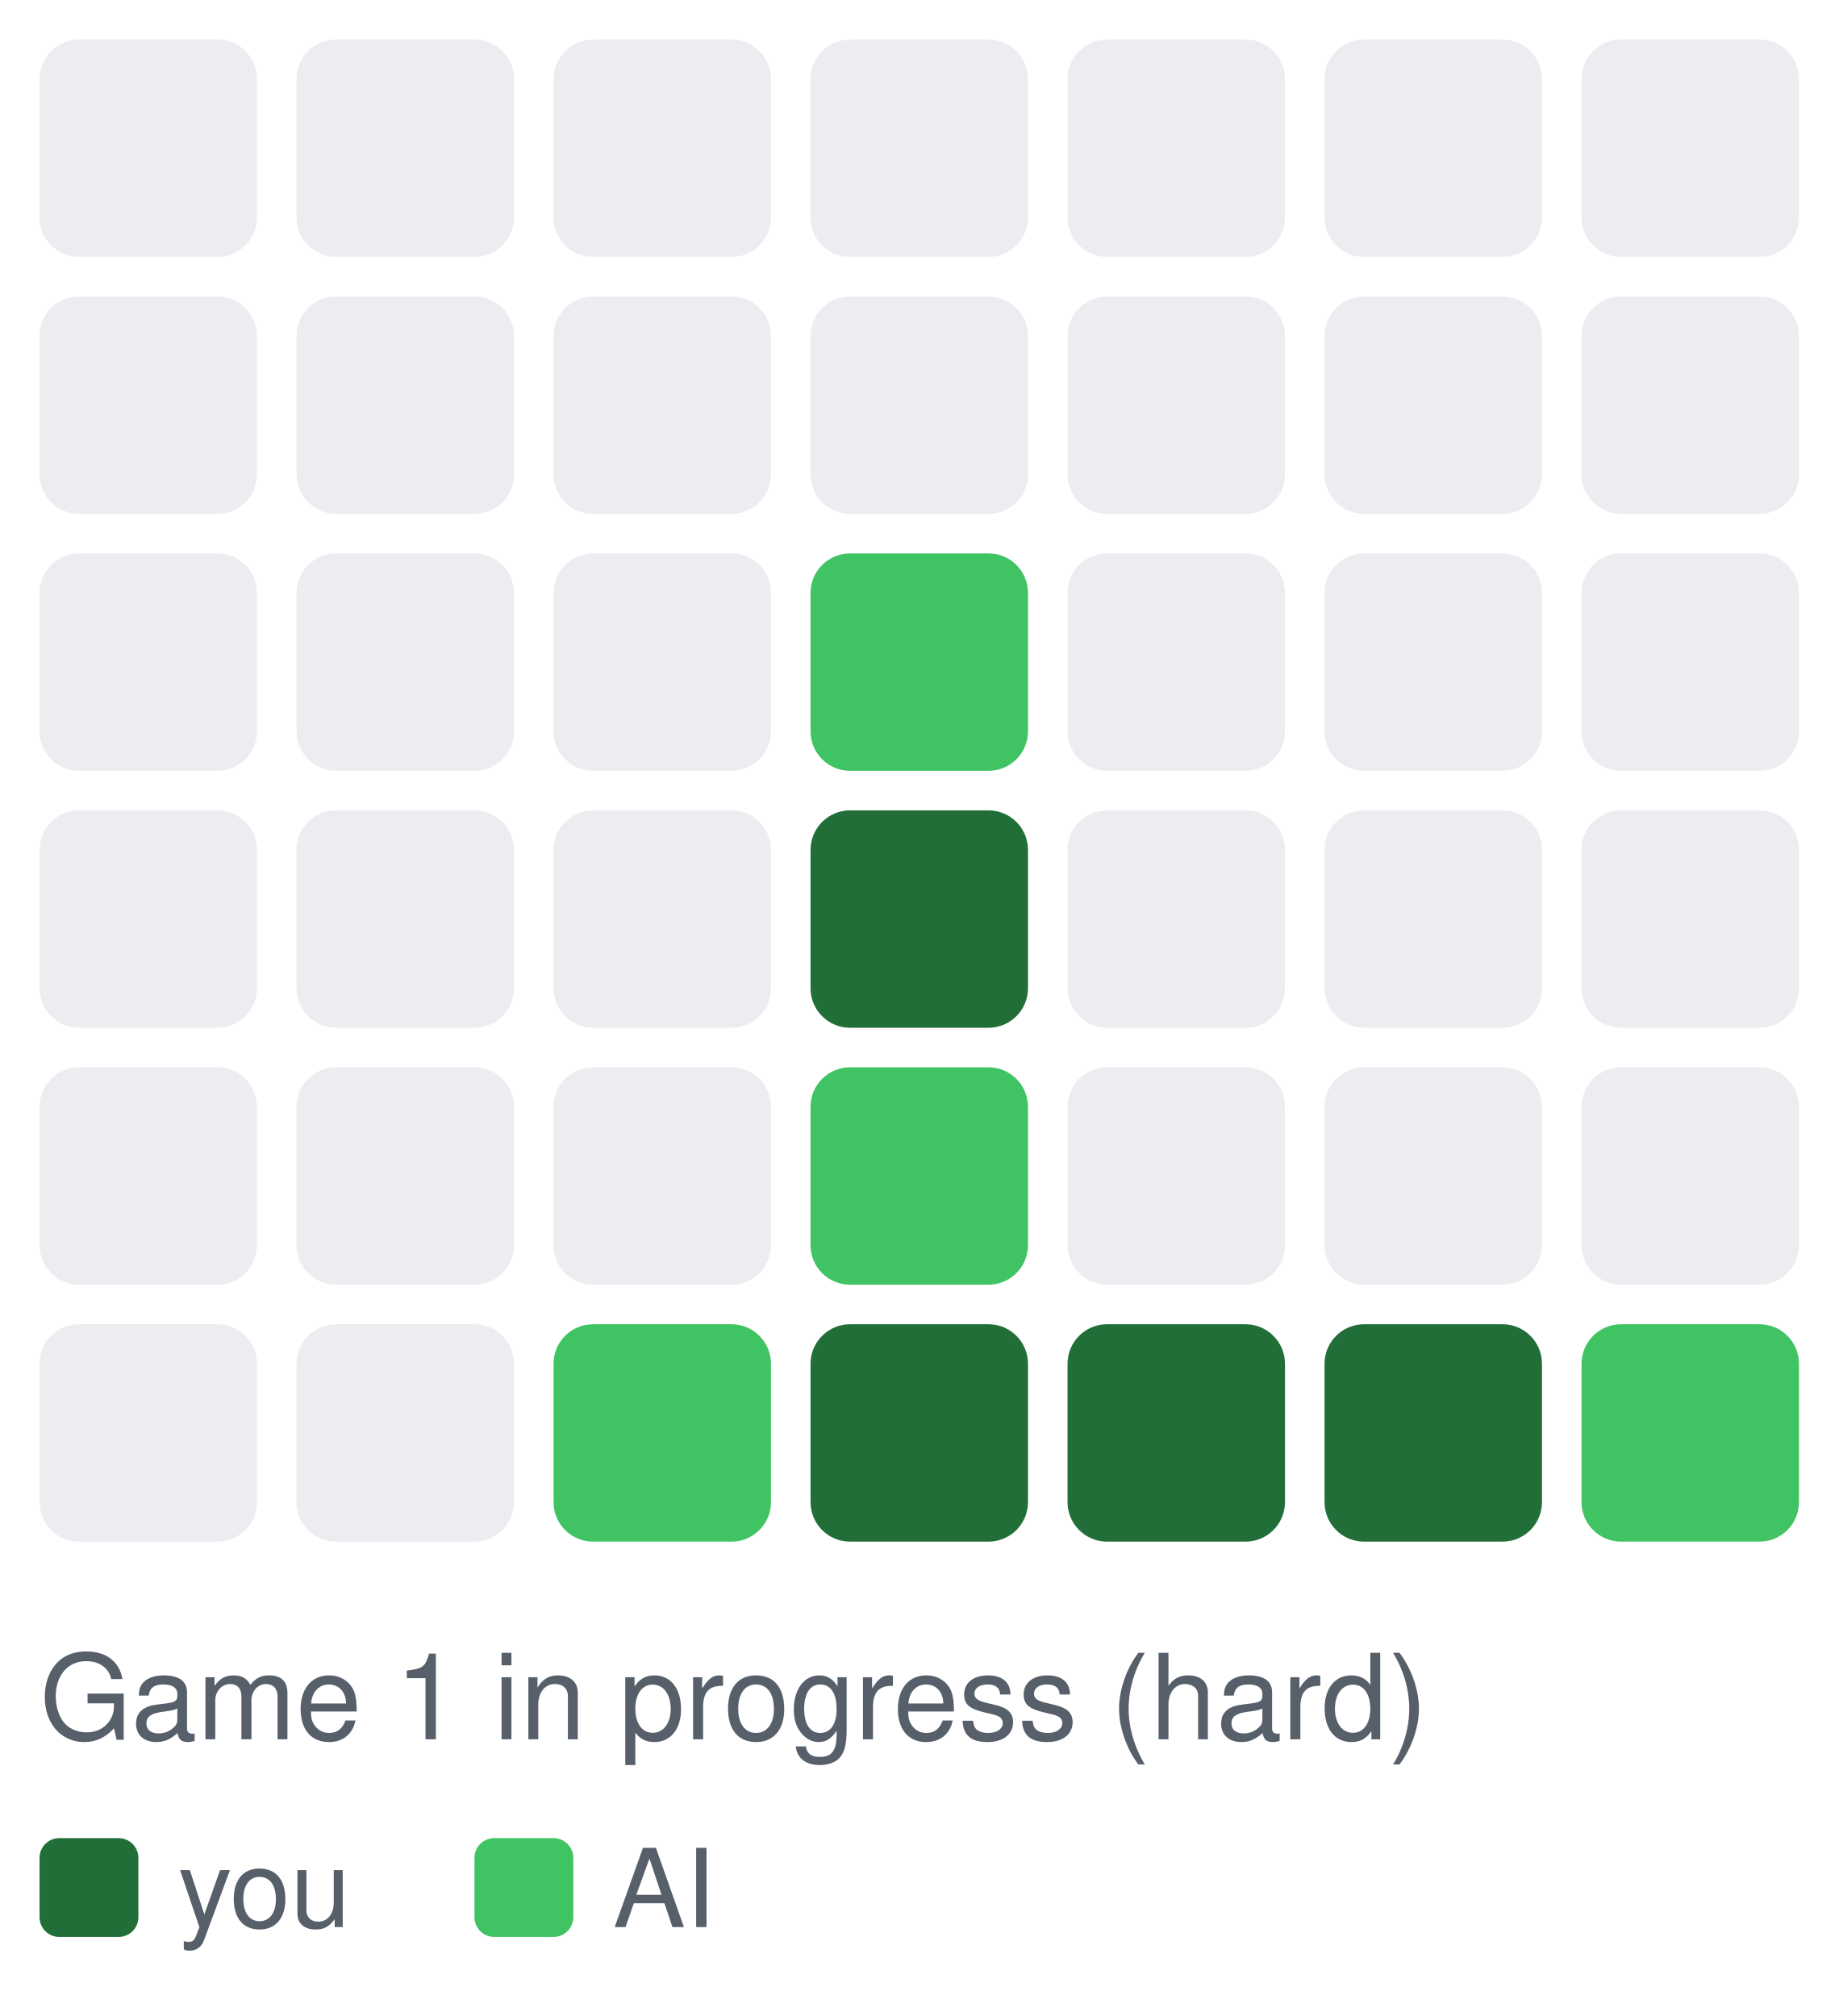
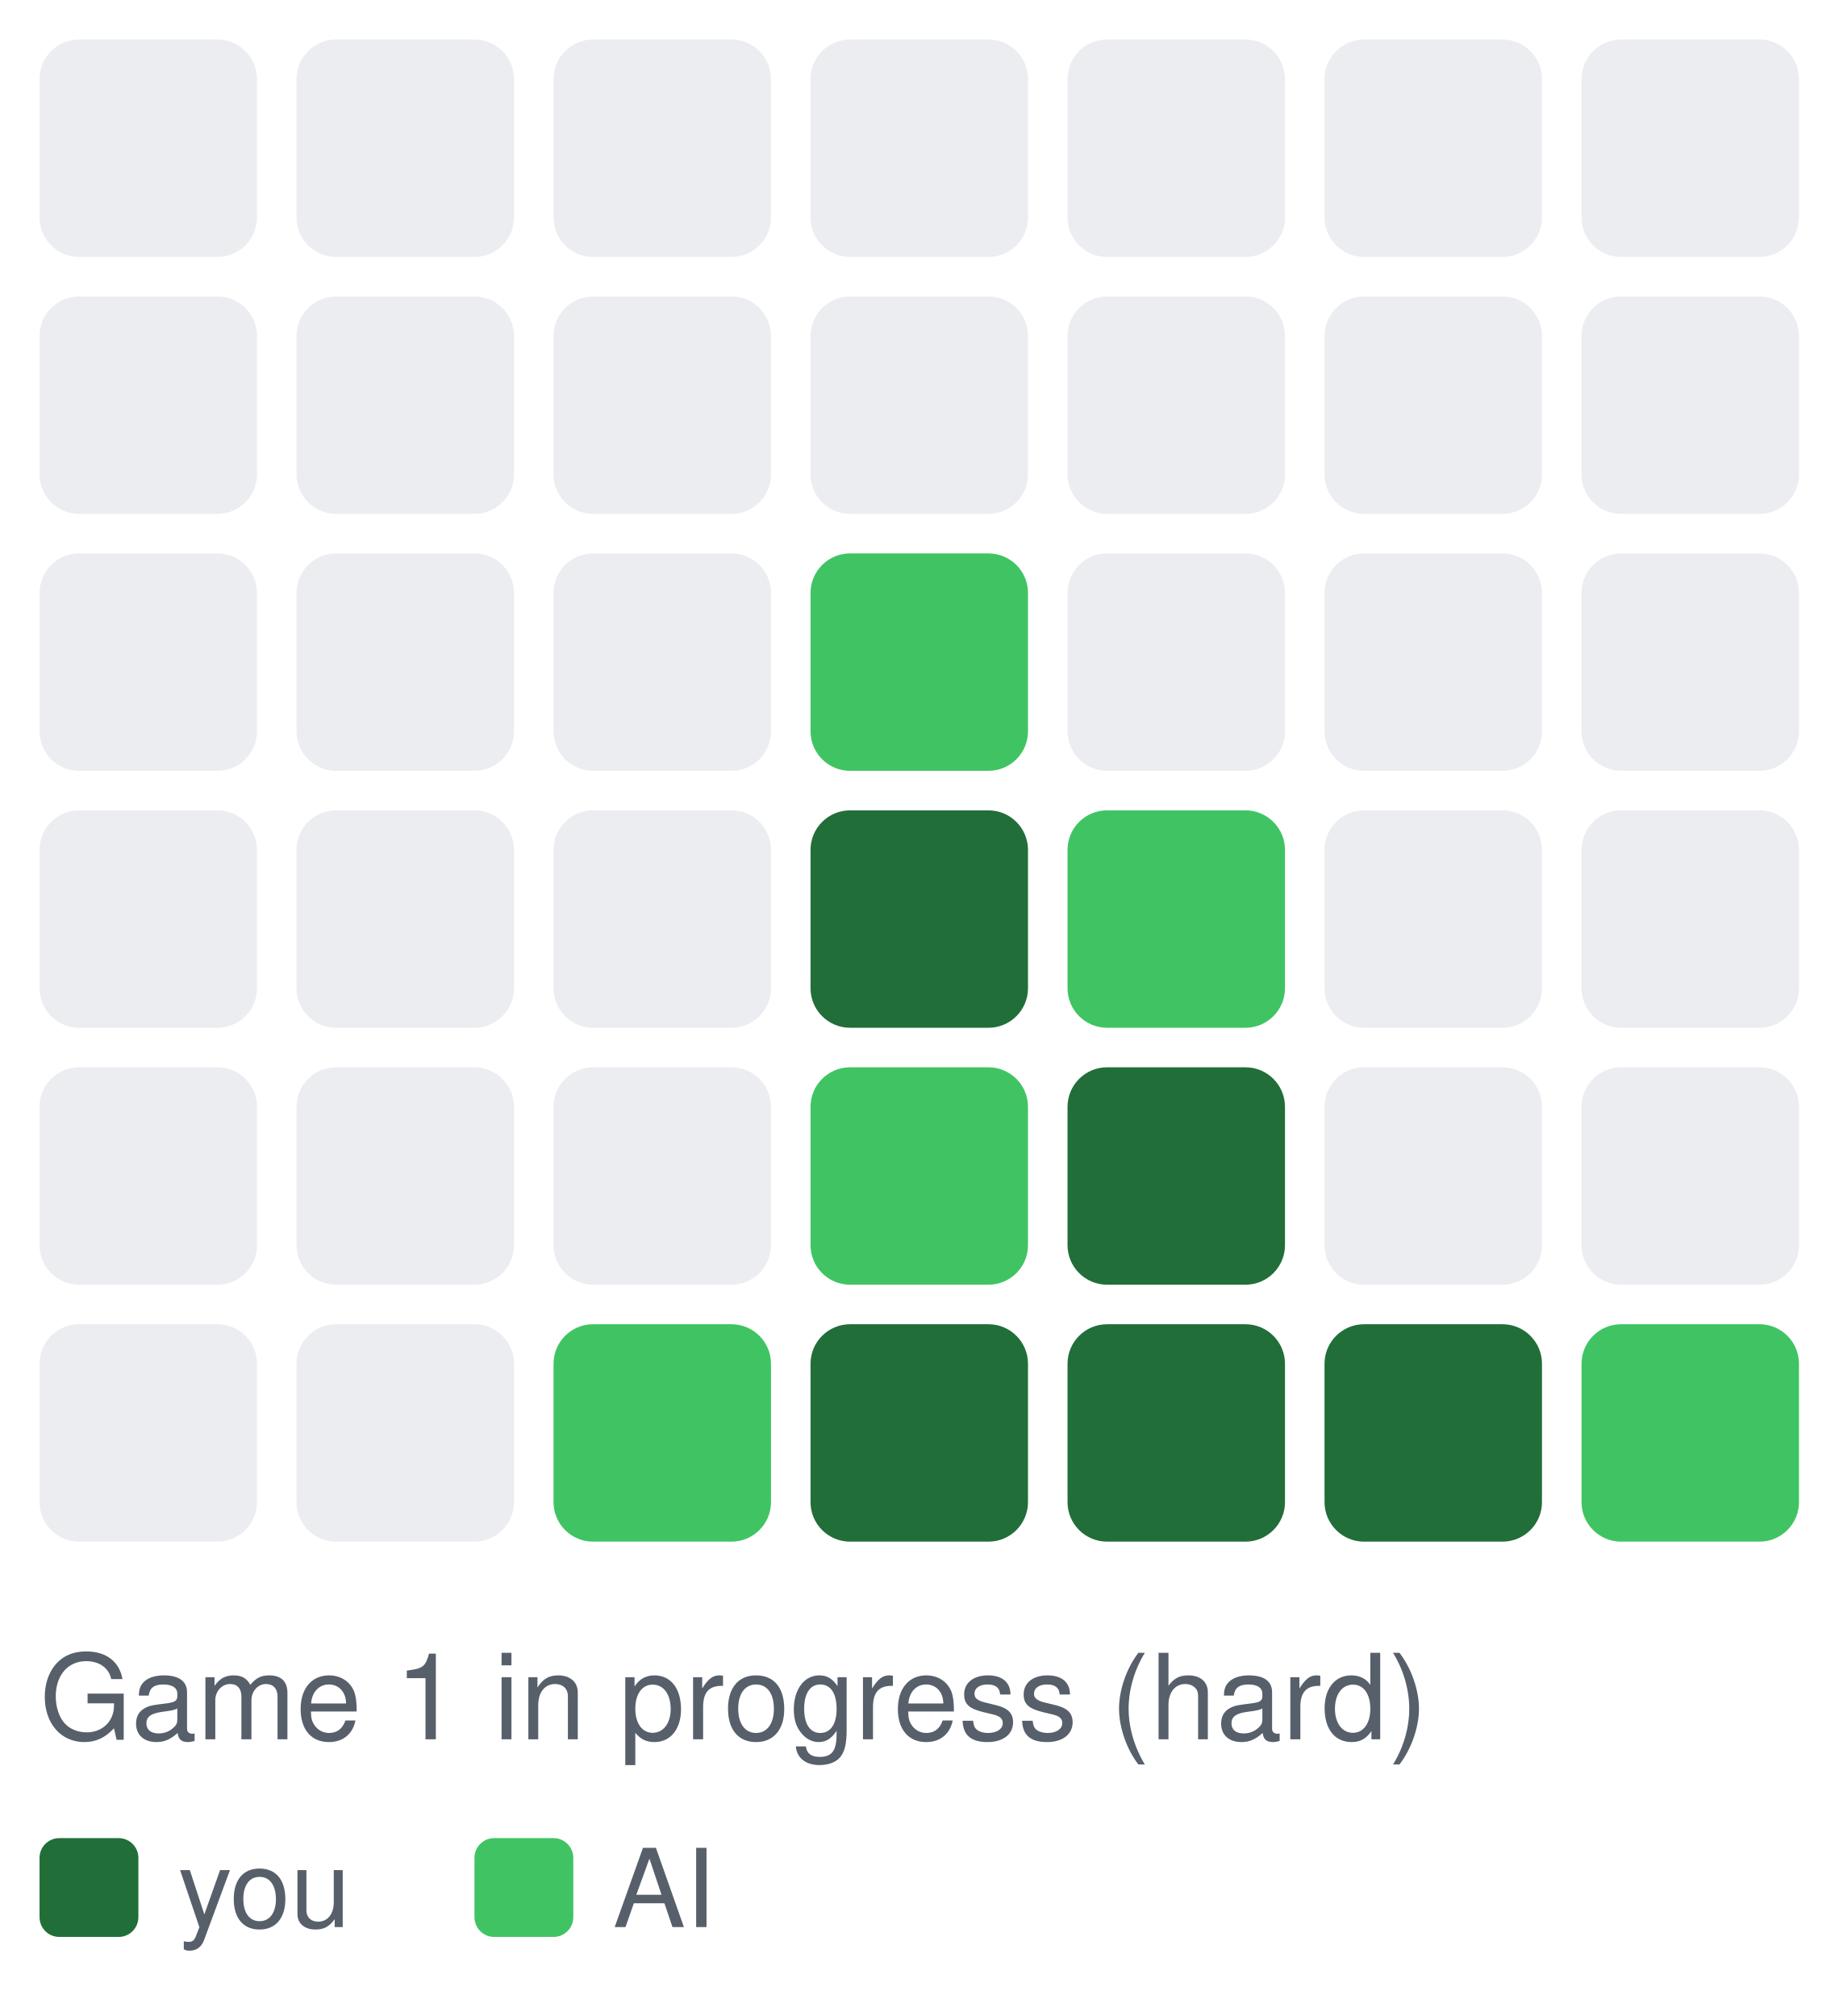
<svg xmlns="http://www.w3.org/2000/svg" width="186" height="204" viewBox="0 0 186 204" role="img" aria-label="Commit Four: Game 1 in progress (hard)">
  <rect x="4" y="134" width="22" height="22" rx="4" fill="#ebedf0" />
  <rect x="4" y="108" width="22" height="22" rx="4" fill="#ebedf0" />
  <rect x="4" y="82" width="22" height="22" rx="4" fill="#ebedf0" />
  <rect x="4" y="56" width="22" height="22" rx="4" fill="#ebedf0" />
  <rect x="4" y="30" width="22" height="22" rx="4" fill="#ebedf0" />
  <rect x="4" y="4" width="22" height="22" rx="4" fill="#ebedf0" />
  <rect x="30" y="134" width="22" height="22" rx="4" fill="#ebedf0" />
  <rect x="30" y="108" width="22" height="22" rx="4" fill="#ebedf0" />
  <rect x="30" y="82" width="22" height="22" rx="4" fill="#ebedf0" />
  <rect x="30" y="56" width="22" height="22" rx="4" fill="#ebedf0" />
  <rect x="30" y="30" width="22" height="22" rx="4" fill="#ebedf0" />
  <rect x="30" y="4" width="22" height="22" rx="4" fill="#ebedf0" />
  <rect x="56" y="134" width="22" height="22" rx="4" fill="#40c463" />
  <rect x="56" y="108" width="22" height="22" rx="4" fill="#ebedf0" />
  <rect x="56" y="82" width="22" height="22" rx="4" fill="#ebedf0" />
  <rect x="56" y="56" width="22" height="22" rx="4" fill="#ebedf0" />
  <rect x="56" y="30" width="22" height="22" rx="4" fill="#ebedf0" />
  <rect x="56" y="4" width="22" height="22" rx="4" fill="#ebedf0" />
  <rect x="82" y="134" width="22" height="22" rx="4" fill="#216e39" />
  <rect x="82" y="108" width="22" height="22" rx="4" fill="#40c463" />
  <rect x="82" y="82" width="22" height="22" rx="4" fill="#216e39" />
  <rect x="82" y="56" width="22" height="22" rx="4" fill="#40c463" />
  <rect x="82" y="30" width="22" height="22" rx="4" fill="#ebedf0" />
  <rect x="82" y="4" width="22" height="22" rx="4" fill="#ebedf0" />
  <rect x="108" y="134" width="22" height="22" rx="4" fill="#216e39" />
-   <rect x="108" y="108" width="22" height="22" rx="4" fill="#ebedf0" />
-   <rect x="108" y="82" width="22" height="22" rx="4" fill="#ebedf0" />
+   <rect x="108" y="108" width="22" height="22" rx="4" fill="#216e39" />
+   <rect x="108" y="82" width="22" height="22" rx="4" fill="#40c463" />
  <rect x="108" y="56" width="22" height="22" rx="4" fill="#ebedf0" />
  <rect x="108" y="30" width="22" height="22" rx="4" fill="#ebedf0" />
  <rect x="108" y="4" width="22" height="22" rx="4" fill="#ebedf0" />
  <rect x="134" y="134" width="22" height="22" rx="4" fill="#216e39" />
  <rect x="134" y="108" width="22" height="22" rx="4" fill="#ebedf0" />
  <rect x="134" y="82" width="22" height="22" rx="4" fill="#ebedf0" />
  <rect x="134" y="56" width="22" height="22" rx="4" fill="#ebedf0" />
  <rect x="134" y="30" width="22" height="22" rx="4" fill="#ebedf0" />
  <rect x="134" y="4" width="22" height="22" rx="4" fill="#ebedf0" />
  <rect x="160" y="134" width="22" height="22" rx="4" fill="#40c463" />
  <rect x="160" y="108" width="22" height="22" rx="4" fill="#ebedf0" />
  <rect x="160" y="82" width="22" height="22" rx="4" fill="#ebedf0" />
  <rect x="160" y="56" width="22" height="22" rx="4" fill="#ebedf0" />
  <rect x="160" y="30" width="22" height="22" rx="4" fill="#ebedf0" />
  <rect x="160" y="4" width="22" height="22" rx="4" fill="#ebedf0" />
  <text x="4" y="176" font-family="-apple-system,Segoe UI,Helvetica,Arial,sans-serif" font-size="12" fill="#57606a">Game 1 in progress (hard)</text>
  <rect x="4" y="186" width="10" height="10" rx="2" fill="#216e39" />
  <text x="18" y="195" font-family="-apple-system,Segoe UI,Helvetica,Arial,sans-serif" font-size="11" fill="#57606a">you</text>
  <rect x="48" y="186" width="10" height="10" rx="2" fill="#40c463" />
  <text x="62" y="195" font-family="-apple-system,Segoe UI,Helvetica,Arial,sans-serif" font-size="11" fill="#57606a">AI</text>
</svg>
